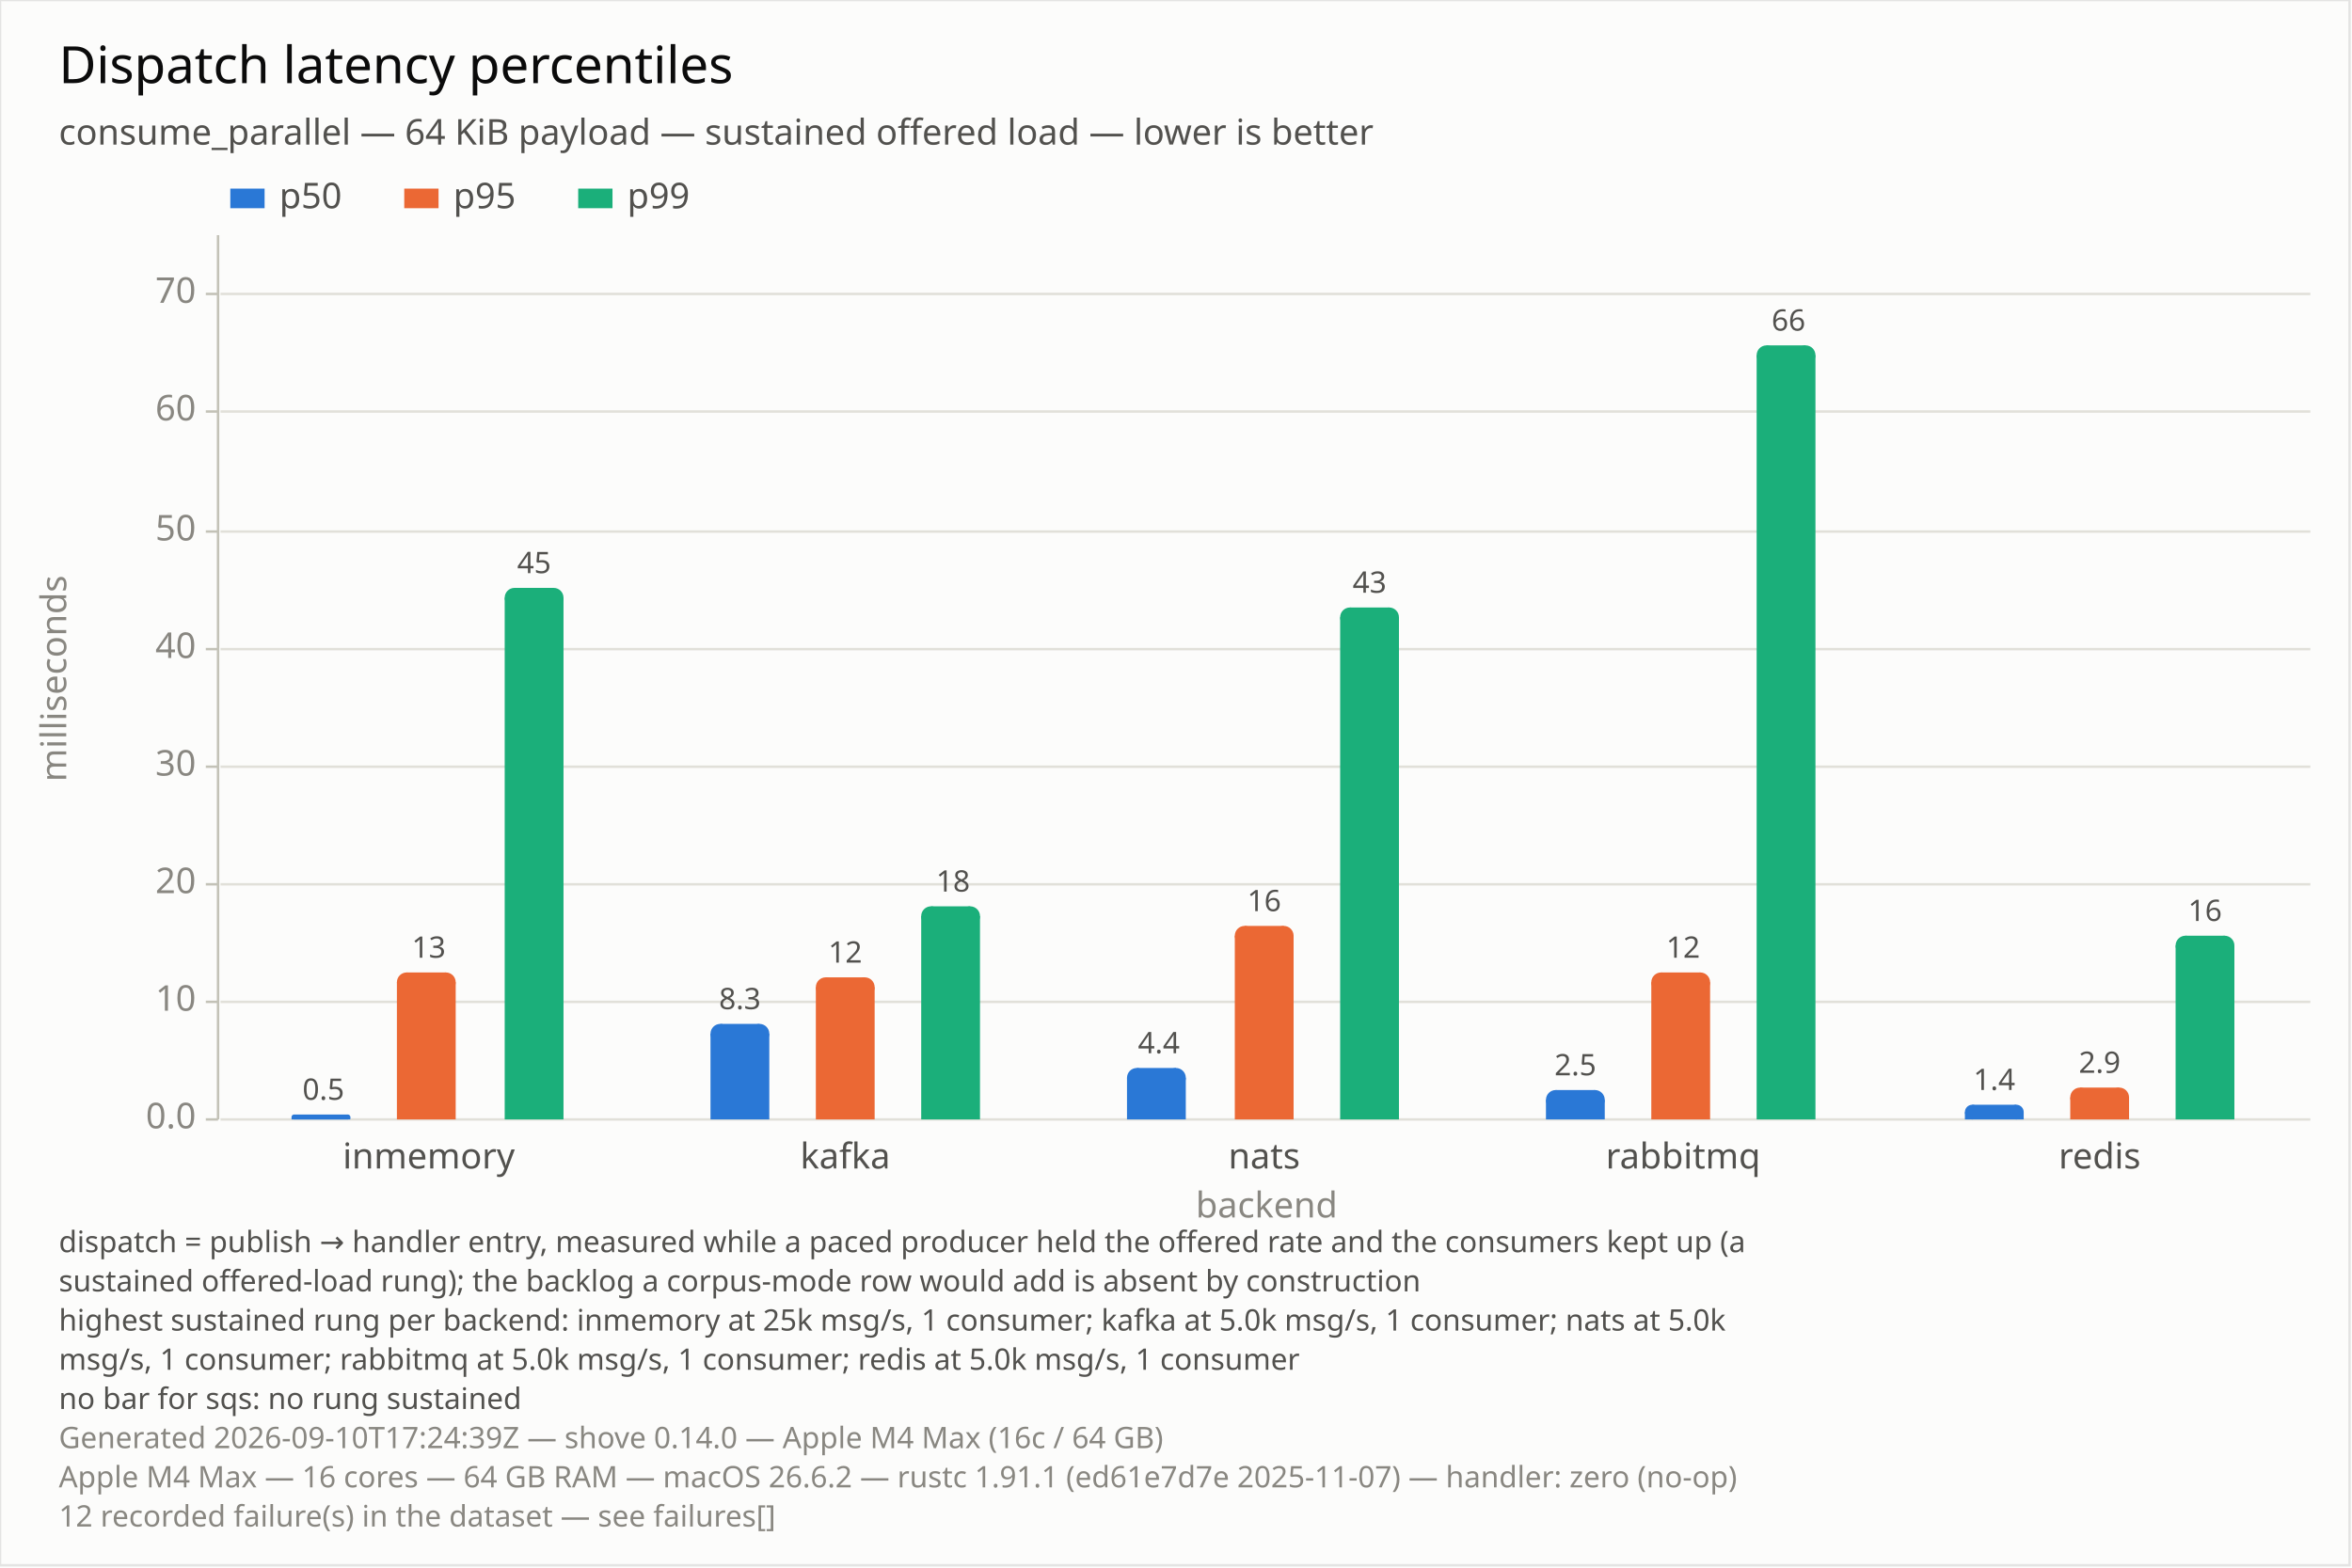
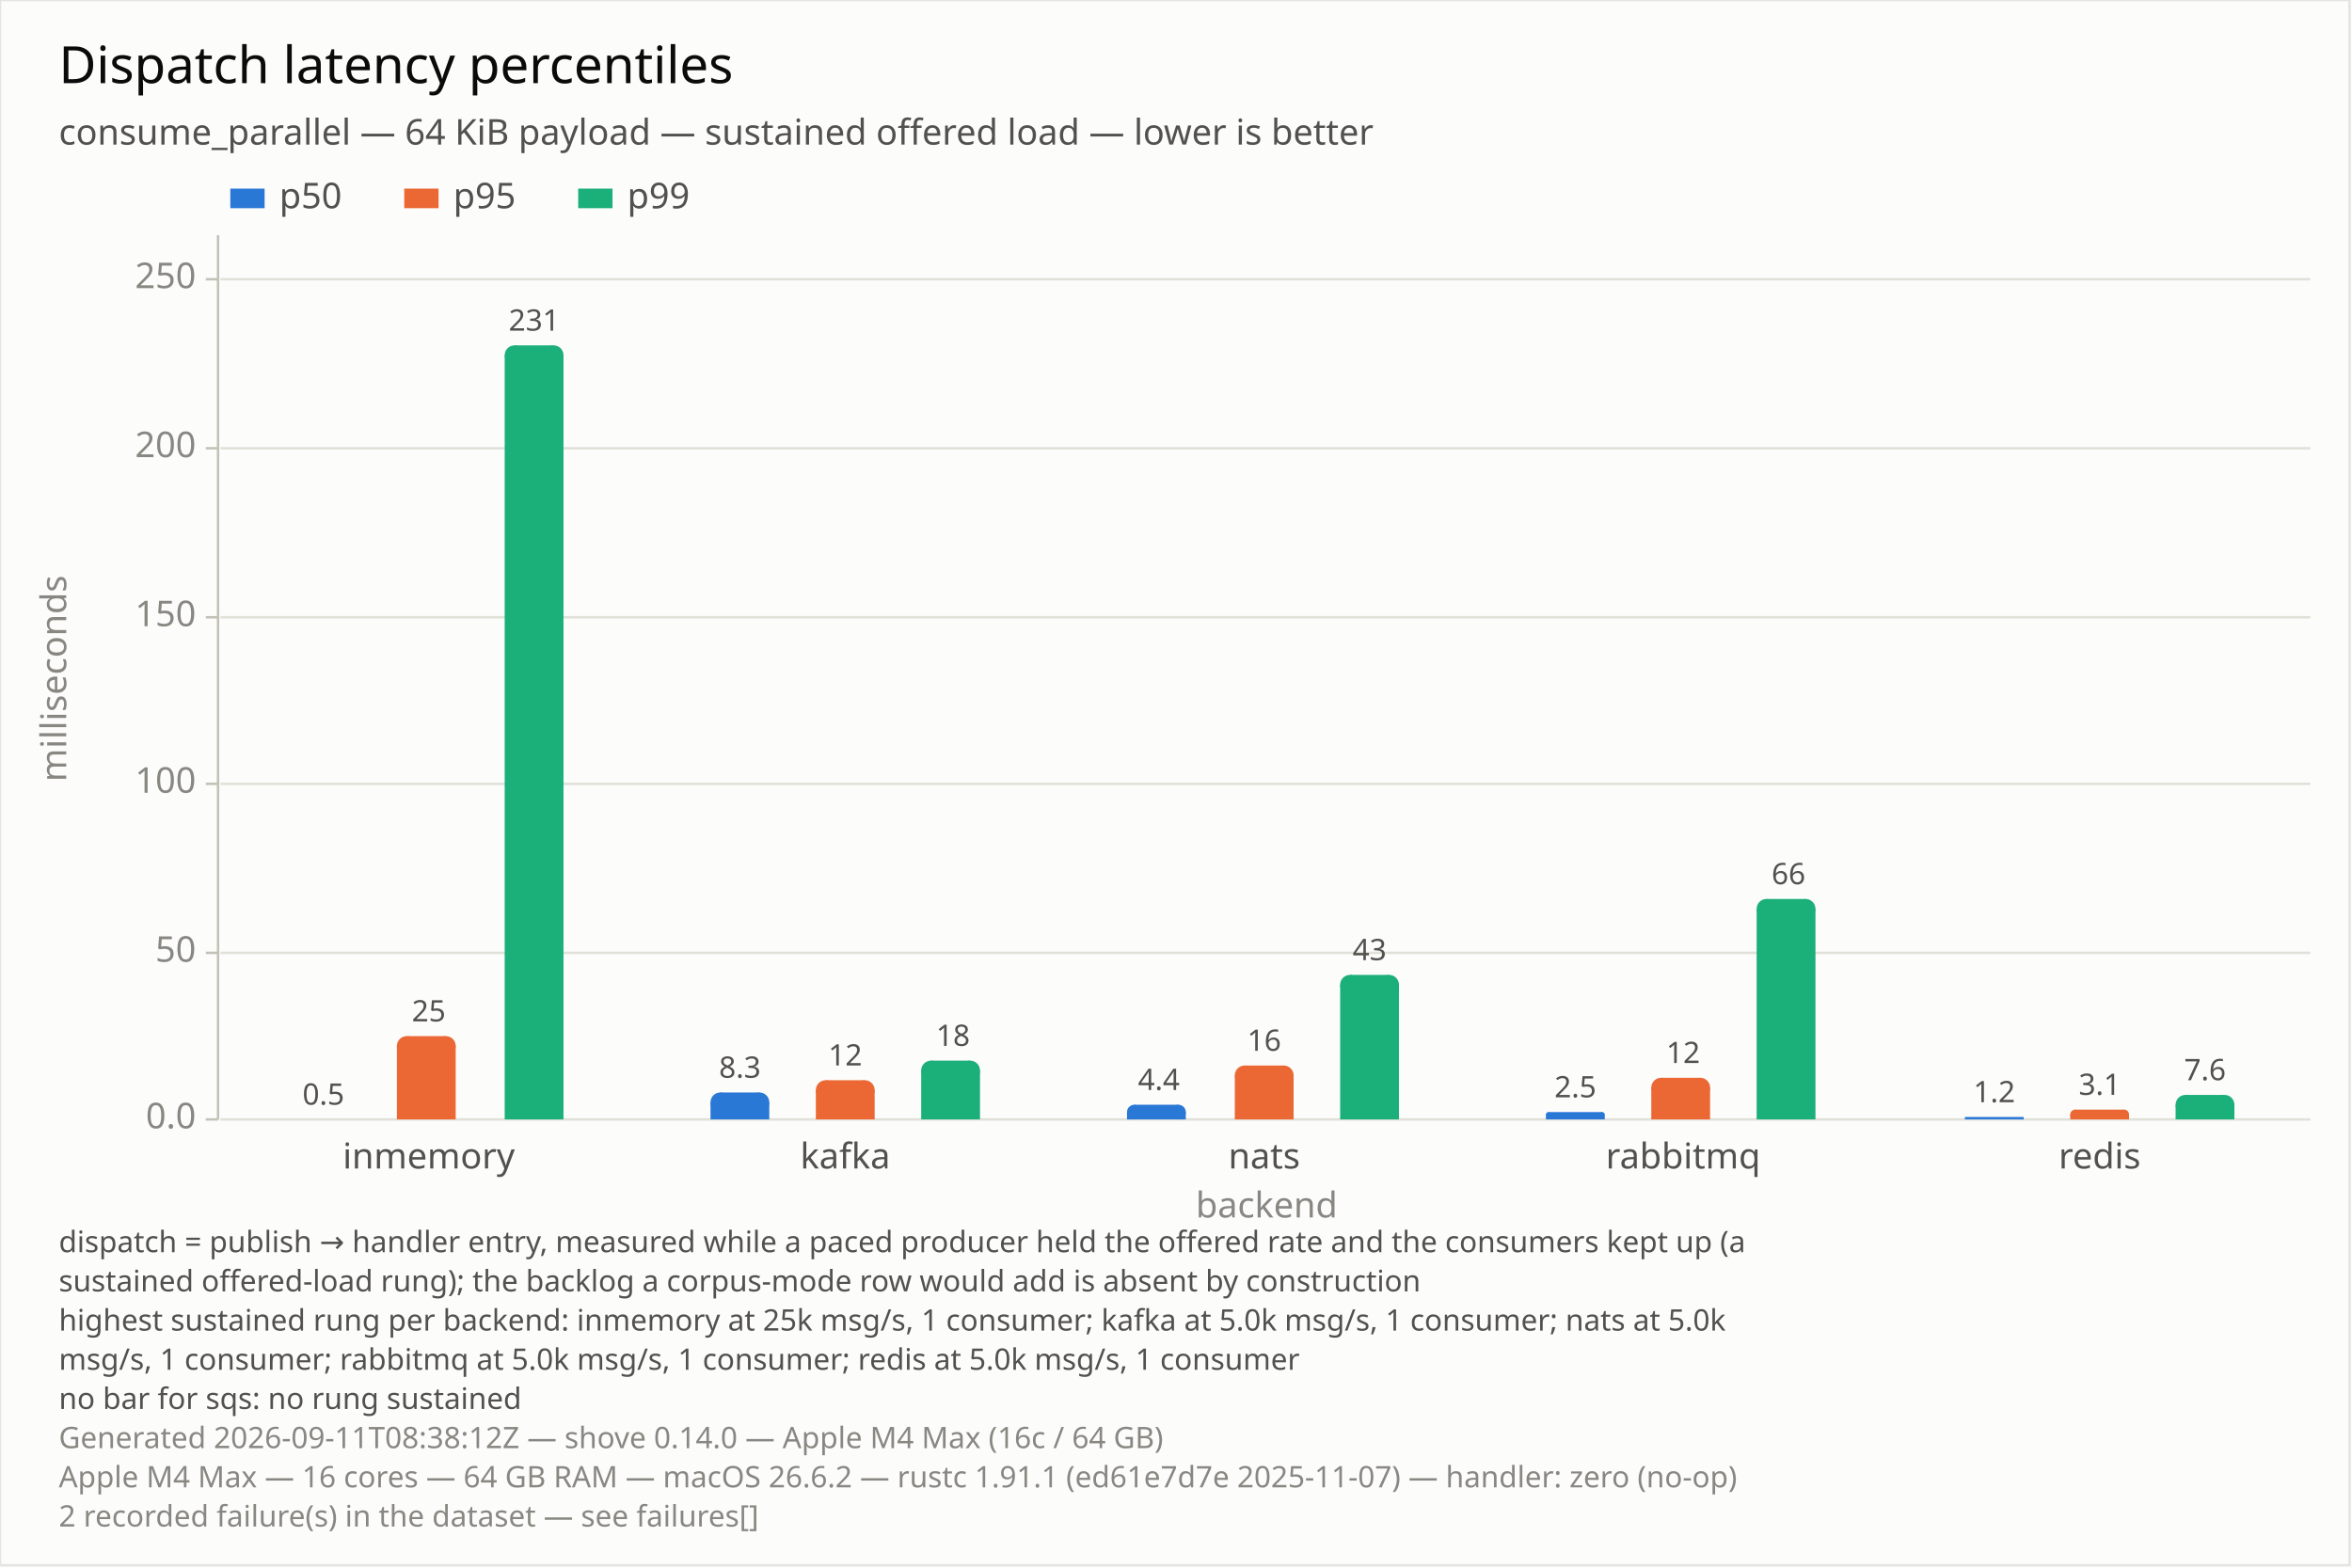
<svg xmlns="http://www.w3.org/2000/svg" width="960" height="640" viewBox="0 0 960 640">
  <rect x="0" y="0" width="960" height="640" opacity="1" fill="#FCFCFB" stroke="none" />
  <rect x="0" y="0" width="959" height="639" opacity="0.1" fill="none" stroke="#0B0B0B" />
  <text x="24" y="18" dy="0.76em" text-anchor="start" font-family="sans-serif" font-size="20.968" opacity="1" fill="#0B0B0B">
Dispatch latency percentiles
</text>
  <text x="24" y="48" dy="0.76em" text-anchor="start" font-family="sans-serif" font-size="14.516" opacity="1" fill="#52514E">
consume_parallel — 64 KiB payload — sustained offered load — lower is better
</text>
  <text x="24" y="502" dy="0.76em" text-anchor="start" font-family="sans-serif" font-size="12.097" opacity="1" fill="#52514E">
dispatch = publish → handler entry, measured while a paced producer held the offered rate and the consumers kept up (a
</text>
  <text x="24" y="518" dy="0.76em" text-anchor="start" font-family="sans-serif" font-size="12.097" opacity="1" fill="#52514E">
sustained offered-load rung); the backlog a corpus-mode row would add is absent by construction
</text>
  <text x="24" y="534" dy="0.76em" text-anchor="start" font-family="sans-serif" font-size="12.097" opacity="1" fill="#52514E">
highest sustained rung per backend: inmemory at 25k msg/s, 1 consumer; kafka at 5.0k msg/s, 1 consumer; nats at 5.0k
</text>
  <text x="24" y="550" dy="0.76em" text-anchor="start" font-family="sans-serif" font-size="12.097" opacity="1" fill="#52514E">
msg/s, 1 consumer; rabbitmq at 5.0k msg/s, 1 consumer; redis at 5.0k msg/s, 1 consumer
</text>
  <text x="24" y="566" dy="0.76em" text-anchor="start" font-family="sans-serif" font-size="12.097" opacity="1" fill="#52514E">
no bar for sqs: no rung sustained
</text>
  <text x="24" y="582" dy="0.76em" text-anchor="start" font-family="sans-serif" font-size="12.097" opacity="1" fill="#898781">
- Generated 2026-09-10T17:24:39Z — shove 0.14.0 — Apple M4 Max (16c / 64 GB)
+ Generated 2026-09-11T08:38:12Z — shove 0.14.0 — Apple M4 Max (16c / 64 GB)
</text>
  <text x="24" y="598" dy="0.76em" text-anchor="start" font-family="sans-serif" font-size="12.097" opacity="1" fill="#898781">
Apple M4 Max — 16 cores — 64 GB RAM — macOS 26.6.2 — rustc 1.91.1 (ed61e7d7e 2025-11-07) — handler: zero (no-op)
</text>
  <text x="24" y="614" dy="0.76em" text-anchor="start" font-family="sans-serif" font-size="12.097" opacity="1" fill="#898781">
- 12 recorded failure(s) in the dataset — see failures[]
+ 2 recorded failure(s) in the dataset — see failures[]
</text>
  <text x="16" y="277" dy="0.76em" text-anchor="middle" font-family="sans-serif" font-size="14.516" opacity="1" fill="#898781" transform="rotate(270, 16, 277)">
milliseconds
</text>
  <line opacity="1" stroke="#E1E0D9" stroke-width="1" x1="90" y1="457" x2="943" y2="457" />
-   <line opacity="1" stroke="#E1E0D9" stroke-width="1" x1="90" y1="409" x2="943" y2="409" />
-   <line opacity="1" stroke="#E1E0D9" stroke-width="1" x1="90" y1="361" x2="943" y2="361" />
-   <line opacity="1" stroke="#E1E0D9" stroke-width="1" x1="90" y1="313" x2="943" y2="313" />
-   <line opacity="1" stroke="#E1E0D9" stroke-width="1" x1="90" y1="265" x2="943" y2="265" />
-   <line opacity="1" stroke="#E1E0D9" stroke-width="1" x1="90" y1="217" x2="943" y2="217" />
-   <line opacity="1" stroke="#E1E0D9" stroke-width="1" x1="90" y1="168" x2="943" y2="168" />
-   <line opacity="1" stroke="#E1E0D9" stroke-width="1" x1="90" y1="120" x2="943" y2="120" />
+   <line opacity="1" stroke="#E1E0D9" stroke-width="1" x1="90" y1="389" x2="943" y2="389" />
+   <line opacity="1" stroke="#E1E0D9" stroke-width="1" x1="90" y1="320" x2="943" y2="320" />
+   <line opacity="1" stroke="#E1E0D9" stroke-width="1" x1="90" y1="252" x2="943" y2="252" />
+   <line opacity="1" stroke="#E1E0D9" stroke-width="1" x1="90" y1="183" x2="943" y2="183" />
+   <line opacity="1" stroke="#E1E0D9" stroke-width="1" x1="90" y1="114" x2="943" y2="114" />
  <polyline fill="none" opacity="1" stroke="#C3C2B7" stroke-width="1" points="89,96 89,457 " />
  <text x="80" y="457" dy="0.5ex" text-anchor="end" font-family="sans-serif" font-size="14.516" opacity="1" fill="#898781">
0.0
</text>
  <polyline fill="none" opacity="1" stroke="#C3C2B7" stroke-width="1" points="84,457 89,457 " />
-   <text x="80" y="409" dy="0.5ex" text-anchor="end" font-family="sans-serif" font-size="14.516" opacity="1" fill="#898781">
- 10
- </text>
-   <polyline fill="none" opacity="1" stroke="#C3C2B7" stroke-width="1" points="84,409 89,409 " />
-   <text x="80" y="361" dy="0.5ex" text-anchor="end" font-family="sans-serif" font-size="14.516" opacity="1" fill="#898781">
- 20
- </text>
-   <polyline fill="none" opacity="1" stroke="#C3C2B7" stroke-width="1" points="84,361 89,361 " />
-   <text x="80" y="313" dy="0.5ex" text-anchor="end" font-family="sans-serif" font-size="14.516" opacity="1" fill="#898781">
- 30
- </text>
-   <polyline fill="none" opacity="1" stroke="#C3C2B7" stroke-width="1" points="84,313 89,313 " />
-   <text x="80" y="265" dy="0.5ex" text-anchor="end" font-family="sans-serif" font-size="14.516" opacity="1" fill="#898781">
- 40
- </text>
-   <polyline fill="none" opacity="1" stroke="#C3C2B7" stroke-width="1" points="84,265 89,265 " />
-   <text x="80" y="217" dy="0.5ex" text-anchor="end" font-family="sans-serif" font-size="14.516" opacity="1" fill="#898781">
+   <text x="80" y="389" dy="0.5ex" text-anchor="end" font-family="sans-serif" font-size="14.516" opacity="1" fill="#898781">
50
</text>
-   <polyline fill="none" opacity="1" stroke="#C3C2B7" stroke-width="1" points="84,217 89,217 " />
-   <text x="80" y="168" dy="0.5ex" text-anchor="end" font-family="sans-serif" font-size="14.516" opacity="1" fill="#898781">
- 60
+   <polyline fill="none" opacity="1" stroke="#C3C2B7" stroke-width="1" points="84,389 89,389 " />
+   <text x="80" y="320" dy="0.5ex" text-anchor="end" font-family="sans-serif" font-size="14.516" opacity="1" fill="#898781">
+ 100
</text>
-   <polyline fill="none" opacity="1" stroke="#C3C2B7" stroke-width="1" points="84,168 89,168 " />
-   <text x="80" y="120" dy="0.5ex" text-anchor="end" font-family="sans-serif" font-size="14.516" opacity="1" fill="#898781">
- 70
+   <polyline fill="none" opacity="1" stroke="#C3C2B7" stroke-width="1" points="84,320 89,320 " />
+   <text x="80" y="252" dy="0.5ex" text-anchor="end" font-family="sans-serif" font-size="14.516" opacity="1" fill="#898781">
+ 150
</text>
-   <polyline fill="none" opacity="1" stroke="#C3C2B7" stroke-width="1" points="84,120 89,120 " />
-   <rect x="119" y="456" width="24" height="1" opacity="1" fill="#2A78D6" stroke="none" />
-   <rect x="120" y="455" width="22" height="2" opacity="1" fill="#2A78D6" stroke="none" />
-   <circle cx="120" cy="456" r="1" opacity="1" fill="#2A78D6" stroke="none" stroke-width="0" />
-   <circle cx="142" cy="456" r="1" opacity="1" fill="#2A78D6" stroke="none" stroke-width="0" />
-   <text x="132" y="452" dy="-0.5ex" text-anchor="middle" font-family="sans-serif" font-size="12.097" opacity="1" fill="#52514E">
+   <polyline fill="none" opacity="1" stroke="#C3C2B7" stroke-width="1" points="84,252 89,252 " />
+   <text x="80" y="183" dy="0.5ex" text-anchor="end" font-family="sans-serif" font-size="14.516" opacity="1" fill="#898781">
+ 200
+ </text>
+   <polyline fill="none" opacity="1" stroke="#C3C2B7" stroke-width="1" points="84,183 89,183 " />
+   <text x="80" y="114" dy="0.5ex" text-anchor="end" font-family="sans-serif" font-size="14.516" opacity="1" fill="#898781">
+ 250
+ </text>
+   <polyline fill="none" opacity="1" stroke="#C3C2B7" stroke-width="1" points="84,114 89,114 " />
+   <text x="132" y="454" dy="-0.5ex" text-anchor="middle" font-family="sans-serif" font-size="12.097" opacity="1" fill="#52514E">
0.5
</text>
-   <rect x="162" y="401" width="24" height="56" opacity="1" fill="#EB6834" stroke="none" />
-   <rect x="166" y="397" width="16" height="5" opacity="1" fill="#EB6834" stroke="none" />
-   <circle cx="166" cy="401" r="4" opacity="1" fill="#EB6834" stroke="none" stroke-width="0" />
-   <circle cx="182" cy="401" r="4" opacity="1" fill="#EB6834" stroke="none" stroke-width="0" />
-   <text x="175" y="394" dy="-0.5ex" text-anchor="middle" font-family="sans-serif" font-size="12.097" opacity="1" fill="#52514E">
- 13
+   <rect x="162" y="427" width="24" height="30" opacity="1" fill="#EB6834" stroke="none" />
+   <rect x="166" y="423" width="16" height="5" opacity="1" fill="#EB6834" stroke="none" />
+   <circle cx="166" cy="427" r="4" opacity="1" fill="#EB6834" stroke="none" stroke-width="0" />
+   <circle cx="182" cy="427" r="4" opacity="1" fill="#EB6834" stroke="none" stroke-width="0" />
+   <text x="175" y="420" dy="-0.5ex" text-anchor="middle" font-family="sans-serif" font-size="12.097" opacity="1" fill="#52514E">
+ 25
</text>
-   <rect x="206" y="244" width="24" height="213" opacity="1" fill="#1BAF7A" stroke="none" />
-   <rect x="210" y="240" width="16" height="5" opacity="1" fill="#1BAF7A" stroke="none" />
-   <circle cx="210" cy="244" r="4" opacity="1" fill="#1BAF7A" stroke="none" stroke-width="0" />
-   <circle cx="226" cy="244" r="4" opacity="1" fill="#1BAF7A" stroke="none" stroke-width="0" />
-   <text x="218" y="237" dy="-0.5ex" text-anchor="middle" font-family="sans-serif" font-size="12.097" opacity="1" fill="#52514E">
- 45
+   <rect x="206" y="145" width="24" height="312" opacity="1" fill="#1BAF7A" stroke="none" />
+   <rect x="210" y="141" width="16" height="5" opacity="1" fill="#1BAF7A" stroke="none" />
+   <circle cx="210" cy="145" r="4" opacity="1" fill="#1BAF7A" stroke="none" stroke-width="0" />
+   <circle cx="226" cy="145" r="4" opacity="1" fill="#1BAF7A" stroke="none" stroke-width="0" />
+   <text x="218" y="138" dy="-0.5ex" text-anchor="middle" font-family="sans-serif" font-size="12.097" opacity="1" fill="#52514E">
+ 231
</text>
-   <rect x="290" y="422" width="24" height="35" opacity="1" fill="#2A78D6" stroke="none" />
-   <rect x="294" y="418" width="16" height="5" opacity="1" fill="#2A78D6" stroke="none" />
-   <circle cx="294" cy="422" r="4" opacity="1" fill="#2A78D6" stroke="none" stroke-width="0" />
-   <circle cx="310" cy="422" r="4" opacity="1" fill="#2A78D6" stroke="none" stroke-width="0" />
-   <text x="302" y="415" dy="-0.5ex" text-anchor="middle" font-family="sans-serif" font-size="12.097" opacity="1" fill="#52514E">
+   <rect x="290" y="450" width="24" height="7" opacity="1" fill="#2A78D6" stroke="none" />
+   <rect x="294" y="446" width="16" height="5" opacity="1" fill="#2A78D6" stroke="none" />
+   <circle cx="294" cy="450" r="4" opacity="1" fill="#2A78D6" stroke="none" stroke-width="0" />
+   <circle cx="310" cy="450" r="4" opacity="1" fill="#2A78D6" stroke="none" stroke-width="0" />
+   <text x="302" y="443" dy="-0.5ex" text-anchor="middle" font-family="sans-serif" font-size="12.097" opacity="1" fill="#52514E">
8.3
</text>
-   <rect x="333" y="403" width="24" height="54" opacity="1" fill="#EB6834" stroke="none" />
-   <rect x="337" y="399" width="16" height="5" opacity="1" fill="#EB6834" stroke="none" />
-   <circle cx="337" cy="403" r="4" opacity="1" fill="#EB6834" stroke="none" stroke-width="0" />
-   <circle cx="353" cy="403" r="4" opacity="1" fill="#EB6834" stroke="none" stroke-width="0" />
-   <text x="345" y="396" dy="-0.5ex" text-anchor="middle" font-family="sans-serif" font-size="12.097" opacity="1" fill="#52514E">
+   <rect x="333" y="445" width="24" height="12" opacity="1" fill="#EB6834" stroke="none" />
+   <rect x="337" y="441" width="16" height="5" opacity="1" fill="#EB6834" stroke="none" />
+   <circle cx="337" cy="445" r="4" opacity="1" fill="#EB6834" stroke="none" stroke-width="0" />
+   <circle cx="353" cy="445" r="4" opacity="1" fill="#EB6834" stroke="none" stroke-width="0" />
+   <text x="345" y="438" dy="-0.5ex" text-anchor="middle" font-family="sans-serif" font-size="12.097" opacity="1" fill="#52514E">
12
</text>
-   <rect x="376" y="374" width="24" height="83" opacity="1" fill="#1BAF7A" stroke="none" />
-   <rect x="380" y="370" width="16" height="5" opacity="1" fill="#1BAF7A" stroke="none" />
-   <circle cx="380" cy="374" r="4" opacity="1" fill="#1BAF7A" stroke="none" stroke-width="0" />
-   <circle cx="396" cy="374" r="4" opacity="1" fill="#1BAF7A" stroke="none" stroke-width="0" />
-   <text x="389" y="367" dy="-0.5ex" text-anchor="middle" font-family="sans-serif" font-size="12.097" opacity="1" fill="#52514E">
+   <rect x="376" y="437" width="24" height="20" opacity="1" fill="#1BAF7A" stroke="none" />
+   <rect x="380" y="433" width="16" height="5" opacity="1" fill="#1BAF7A" stroke="none" />
+   <circle cx="380" cy="437" r="4" opacity="1" fill="#1BAF7A" stroke="none" stroke-width="0" />
+   <circle cx="396" cy="437" r="4" opacity="1" fill="#1BAF7A" stroke="none" stroke-width="0" />
+   <text x="389" y="430" dy="-0.5ex" text-anchor="middle" font-family="sans-serif" font-size="12.097" opacity="1" fill="#52514E">
18
</text>
-   <rect x="460" y="440" width="24" height="17" opacity="1" fill="#2A78D6" stroke="none" />
-   <rect x="464" y="436" width="16" height="5" opacity="1" fill="#2A78D6" stroke="none" />
-   <circle cx="464" cy="440" r="4" opacity="1" fill="#2A78D6" stroke="none" stroke-width="0" />
-   <circle cx="480" cy="440" r="4" opacity="1" fill="#2A78D6" stroke="none" stroke-width="0" />
-   <text x="473" y="433" dy="-0.5ex" text-anchor="middle" font-family="sans-serif" font-size="12.097" opacity="1" fill="#52514E">
+   <rect x="460" y="454" width="24" height="3" opacity="1" fill="#2A78D6" stroke="none" />
+   <rect x="463" y="451" width="18" height="4" opacity="1" fill="#2A78D6" stroke="none" />
+   <circle cx="463" cy="454" r="3" opacity="1" fill="#2A78D6" stroke="none" stroke-width="0" />
+   <circle cx="481" cy="454" r="3" opacity="1" fill="#2A78D6" stroke="none" stroke-width="0" />
+   <text x="473" y="448" dy="-0.5ex" text-anchor="middle" font-family="sans-serif" font-size="12.097" opacity="1" fill="#52514E">
4.4
</text>
-   <rect x="504" y="382" width="24" height="75" opacity="1" fill="#EB6834" stroke="none" />
-   <rect x="508" y="378" width="16" height="5" opacity="1" fill="#EB6834" stroke="none" />
-   <circle cx="508" cy="382" r="4" opacity="1" fill="#EB6834" stroke="none" stroke-width="0" />
-   <circle cx="524" cy="382" r="4" opacity="1" fill="#EB6834" stroke="none" stroke-width="0" />
-   <text x="516" y="375" dy="-0.5ex" text-anchor="middle" font-family="sans-serif" font-size="12.097" opacity="1" fill="#52514E">
+   <rect x="504" y="439" width="24" height="18" opacity="1" fill="#EB6834" stroke="none" />
+   <rect x="508" y="435" width="16" height="5" opacity="1" fill="#EB6834" stroke="none" />
+   <circle cx="508" cy="439" r="4" opacity="1" fill="#EB6834" stroke="none" stroke-width="0" />
+   <circle cx="524" cy="439" r="4" opacity="1" fill="#EB6834" stroke="none" stroke-width="0" />
+   <text x="516" y="432" dy="-0.5ex" text-anchor="middle" font-family="sans-serif" font-size="12.097" opacity="1" fill="#52514E">
16
</text>
-   <rect x="547" y="252" width="24" height="205" opacity="1" fill="#1BAF7A" stroke="none" />
-   <rect x="551" y="248" width="16" height="5" opacity="1" fill="#1BAF7A" stroke="none" />
-   <circle cx="551" cy="252" r="4" opacity="1" fill="#1BAF7A" stroke="none" stroke-width="0" />
-   <circle cx="567" cy="252" r="4" opacity="1" fill="#1BAF7A" stroke="none" stroke-width="0" />
-   <text x="559" y="245" dy="-0.5ex" text-anchor="middle" font-family="sans-serif" font-size="12.097" opacity="1" fill="#52514E">
+   <rect x="547" y="402" width="24" height="55" opacity="1" fill="#1BAF7A" stroke="none" />
+   <rect x="551" y="398" width="16" height="5" opacity="1" fill="#1BAF7A" stroke="none" />
+   <circle cx="551" cy="402" r="4" opacity="1" fill="#1BAF7A" stroke="none" stroke-width="0" />
+   <circle cx="567" cy="402" r="4" opacity="1" fill="#1BAF7A" stroke="none" stroke-width="0" />
+   <text x="559" y="395" dy="-0.5ex" text-anchor="middle" font-family="sans-serif" font-size="12.097" opacity="1" fill="#52514E">
43
</text>
-   <rect x="631" y="449" width="24" height="8" opacity="1" fill="#2A78D6" stroke="none" />
-   <rect x="635" y="445" width="16" height="5" opacity="1" fill="#2A78D6" stroke="none" />
-   <circle cx="635" cy="449" r="4" opacity="1" fill="#2A78D6" stroke="none" stroke-width="0" />
-   <circle cx="651" cy="449" r="4" opacity="1" fill="#2A78D6" stroke="none" stroke-width="0" />
-   <text x="643" y="442" dy="-0.5ex" text-anchor="middle" font-family="sans-serif" font-size="12.097" opacity="1" fill="#52514E">
+   <rect x="631" y="455" width="24" height="2" opacity="1" fill="#2A78D6" stroke="none" />
+   <rect x="632" y="454" width="22" height="2" opacity="1" fill="#2A78D6" stroke="none" />
+   <circle cx="632" cy="455" r="1" opacity="1" fill="#2A78D6" stroke="none" stroke-width="0" />
+   <circle cx="654" cy="455" r="1" opacity="1" fill="#2A78D6" stroke="none" stroke-width="0" />
+   <text x="643" y="451" dy="-0.5ex" text-anchor="middle" font-family="sans-serif" font-size="12.097" opacity="1" fill="#52514E">
2.5
</text>
-   <rect x="674" y="401" width="24" height="56" opacity="1" fill="#EB6834" stroke="none" />
-   <rect x="678" y="397" width="16" height="5" opacity="1" fill="#EB6834" stroke="none" />
-   <circle cx="678" cy="401" r="4" opacity="1" fill="#EB6834" stroke="none" stroke-width="0" />
-   <circle cx="694" cy="401" r="4" opacity="1" fill="#EB6834" stroke="none" stroke-width="0" />
-   <text x="687" y="394" dy="-0.5ex" text-anchor="middle" font-family="sans-serif" font-size="12.097" opacity="1" fill="#52514E">
+   <rect x="674" y="444" width="24" height="13" opacity="1" fill="#EB6834" stroke="none" />
+   <rect x="678" y="440" width="16" height="5" opacity="1" fill="#EB6834" stroke="none" />
+   <circle cx="678" cy="444" r="4" opacity="1" fill="#EB6834" stroke="none" stroke-width="0" />
+   <circle cx="694" cy="444" r="4" opacity="1" fill="#EB6834" stroke="none" stroke-width="0" />
+   <text x="687" y="437" dy="-0.5ex" text-anchor="middle" font-family="sans-serif" font-size="12.097" opacity="1" fill="#52514E">
12
</text>
-   <rect x="717" y="145" width="24" height="312" opacity="1" fill="#1BAF7A" stroke="none" />
-   <rect x="721" y="141" width="16" height="5" opacity="1" fill="#1BAF7A" stroke="none" />
-   <circle cx="721" cy="145" r="4" opacity="1" fill="#1BAF7A" stroke="none" stroke-width="0" />
-   <circle cx="737" cy="145" r="4" opacity="1" fill="#1BAF7A" stroke="none" stroke-width="0" />
-   <text x="730" y="138" dy="-0.5ex" text-anchor="middle" font-family="sans-serif" font-size="12.097" opacity="1" fill="#52514E">
+   <rect x="717" y="371" width="24" height="86" opacity="1" fill="#1BAF7A" stroke="none" />
+   <rect x="721" y="367" width="16" height="5" opacity="1" fill="#1BAF7A" stroke="none" />
+   <circle cx="721" cy="371" r="4" opacity="1" fill="#1BAF7A" stroke="none" stroke-width="0" />
+   <circle cx="737" cy="371" r="4" opacity="1" fill="#1BAF7A" stroke="none" stroke-width="0" />
+   <text x="730" y="364" dy="-0.5ex" text-anchor="middle" font-family="sans-serif" font-size="12.097" opacity="1" fill="#52514E">
66
</text>
-   <rect x="802" y="454" width="24" height="3" opacity="1" fill="#2A78D6" stroke="none" />
-   <rect x="805" y="451" width="18" height="4" opacity="1" fill="#2A78D6" stroke="none" />
-   <circle cx="805" cy="454" r="3" opacity="1" fill="#2A78D6" stroke="none" stroke-width="0" />
-   <circle cx="823" cy="454" r="3" opacity="1" fill="#2A78D6" stroke="none" stroke-width="0" />
-   <text x="814" y="448" dy="-0.5ex" text-anchor="middle" font-family="sans-serif" font-size="12.097" opacity="1" fill="#52514E">
- 1.4
+   <rect x="802" y="456" width="24" height="1" opacity="1" fill="#2A78D6" stroke="none" />
+   <text x="814" y="453" dy="-0.5ex" text-anchor="middle" font-family="sans-serif" font-size="12.097" opacity="1" fill="#52514E">
+ 1.2
</text>
-   <rect x="845" y="448" width="24" height="9" opacity="1" fill="#EB6834" stroke="none" />
-   <rect x="849" y="444" width="16" height="5" opacity="1" fill="#EB6834" stroke="none" />
-   <circle cx="849" cy="448" r="4" opacity="1" fill="#EB6834" stroke="none" stroke-width="0" />
-   <circle cx="865" cy="448" r="4" opacity="1" fill="#EB6834" stroke="none" stroke-width="0" />
-   <text x="857" y="441" dy="-0.5ex" text-anchor="middle" font-family="sans-serif" font-size="12.097" opacity="1" fill="#52514E">
- 2.9
+   <rect x="845" y="455" width="24" height="2" opacity="1" fill="#EB6834" stroke="none" />
+   <rect x="847" y="453" width="20" height="3" opacity="1" fill="#EB6834" stroke="none" />
+   <circle cx="847" cy="455" r="2" opacity="1" fill="#EB6834" stroke="none" stroke-width="0" />
+   <circle cx="867" cy="455" r="2" opacity="1" fill="#EB6834" stroke="none" stroke-width="0" />
+   <text x="857" y="450" dy="-0.5ex" text-anchor="middle" font-family="sans-serif" font-size="12.097" opacity="1" fill="#52514E">
+ 3.1
</text>
-   <rect x="888" y="386" width="24" height="71" opacity="1" fill="#1BAF7A" stroke="none" />
-   <rect x="892" y="382" width="16" height="5" opacity="1" fill="#1BAF7A" stroke="none" />
-   <circle cx="892" cy="386" r="4" opacity="1" fill="#1BAF7A" stroke="none" stroke-width="0" />
-   <circle cx="908" cy="386" r="4" opacity="1" fill="#1BAF7A" stroke="none" stroke-width="0" />
-   <text x="900" y="379" dy="-0.5ex" text-anchor="middle" font-family="sans-serif" font-size="12.097" opacity="1" fill="#52514E">
- 16
+   <rect x="888" y="451" width="24" height="6" opacity="1" fill="#1BAF7A" stroke="none" />
+   <rect x="892" y="447" width="16" height="5" opacity="1" fill="#1BAF7A" stroke="none" />
+   <circle cx="892" cy="451" r="4" opacity="1" fill="#1BAF7A" stroke="none" stroke-width="0" />
+   <circle cx="908" cy="451" r="4" opacity="1" fill="#1BAF7A" stroke="none" stroke-width="0" />
+   <text x="900" y="444" dy="-0.5ex" text-anchor="middle" font-family="sans-serif" font-size="12.097" opacity="1" fill="#52514E">
+ 7.6
</text>
  <text x="175" y="466" dy="0.76em" text-anchor="middle" font-family="sans-serif" font-size="14.516" opacity="1" fill="#52514E">
inmemory
</text>
  <text x="345" y="466" dy="0.76em" text-anchor="middle" font-family="sans-serif" font-size="14.516" opacity="1" fill="#52514E">
kafka
</text>
  <text x="516" y="466" dy="0.76em" text-anchor="middle" font-family="sans-serif" font-size="14.516" opacity="1" fill="#52514E">
nats
</text>
  <text x="687" y="466" dy="0.76em" text-anchor="middle" font-family="sans-serif" font-size="14.516" opacity="1" fill="#52514E">
rabbitmq
</text>
  <text x="857" y="466" dy="0.76em" text-anchor="middle" font-family="sans-serif" font-size="14.516" opacity="1" fill="#52514E">
redis
</text>
  <text x="517" y="486" dy="0.76em" text-anchor="middle" font-family="sans-serif" font-size="14.516" opacity="1" fill="#898781">
backend
</text>
  <rect x="94" y="77" width="14" height="8" opacity="1" fill="#2A78D6" stroke="none" />
  <text x="114" y="74" dy="0.76em" text-anchor="start" font-family="sans-serif" font-size="14.516" opacity="1" fill="#52514E">
p50
</text>
  <rect x="165" y="77" width="14" height="8" opacity="1" fill="#EB6834" stroke="none" />
  <text x="185" y="74" dy="0.76em" text-anchor="start" font-family="sans-serif" font-size="14.516" opacity="1" fill="#52514E">
p95
</text>
  <rect x="236" y="77" width="14" height="8" opacity="1" fill="#1BAF7A" stroke="none" />
  <text x="256" y="74" dy="0.76em" text-anchor="start" font-family="sans-serif" font-size="14.516" opacity="1" fill="#52514E">
p99
</text>
</svg>
